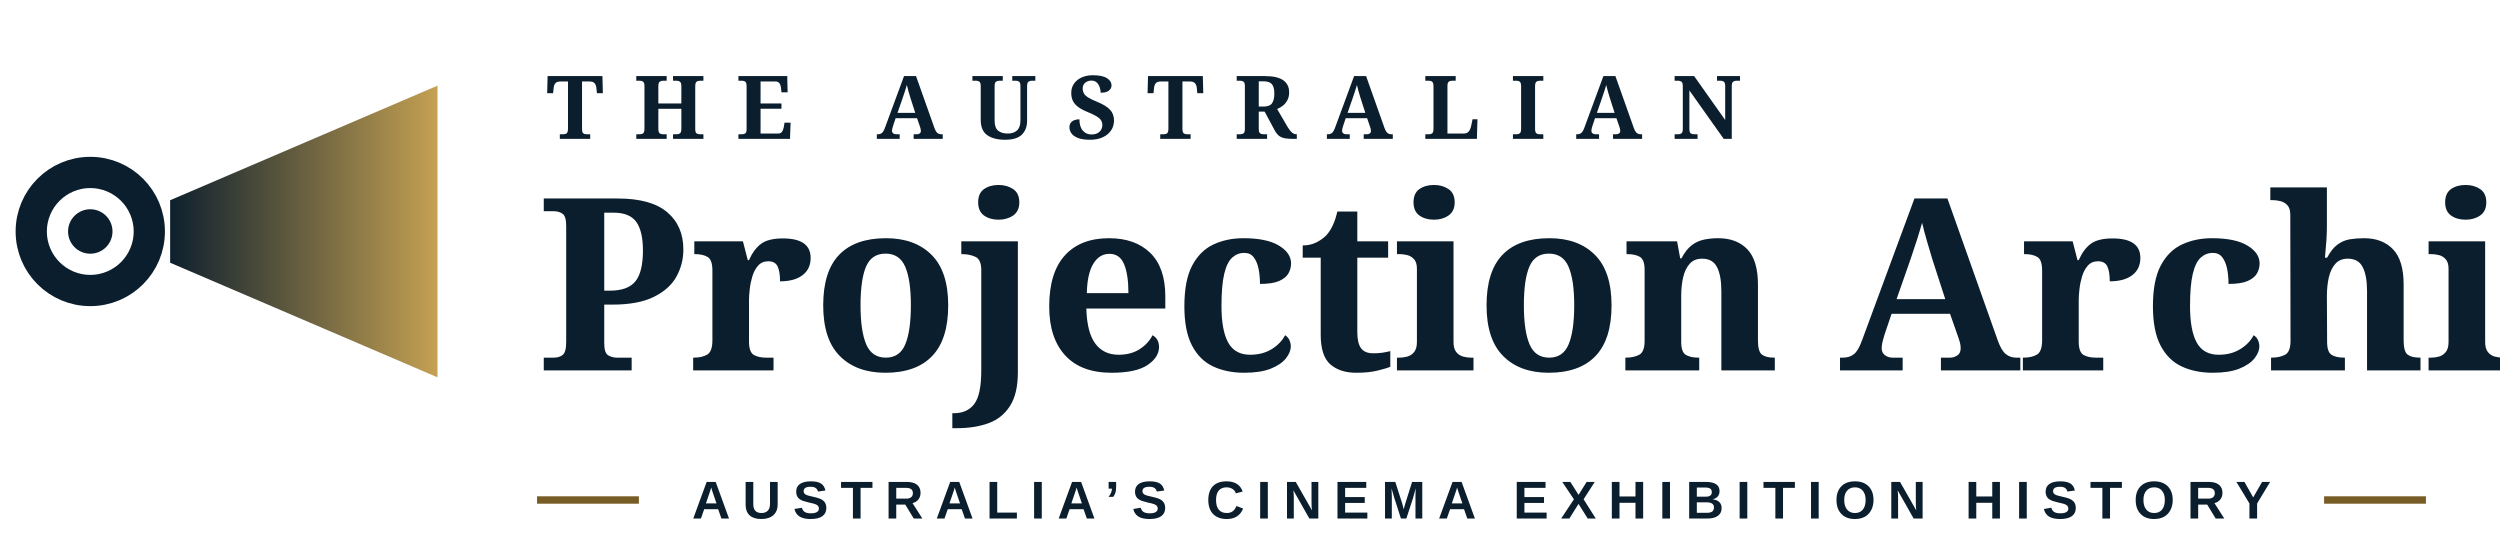
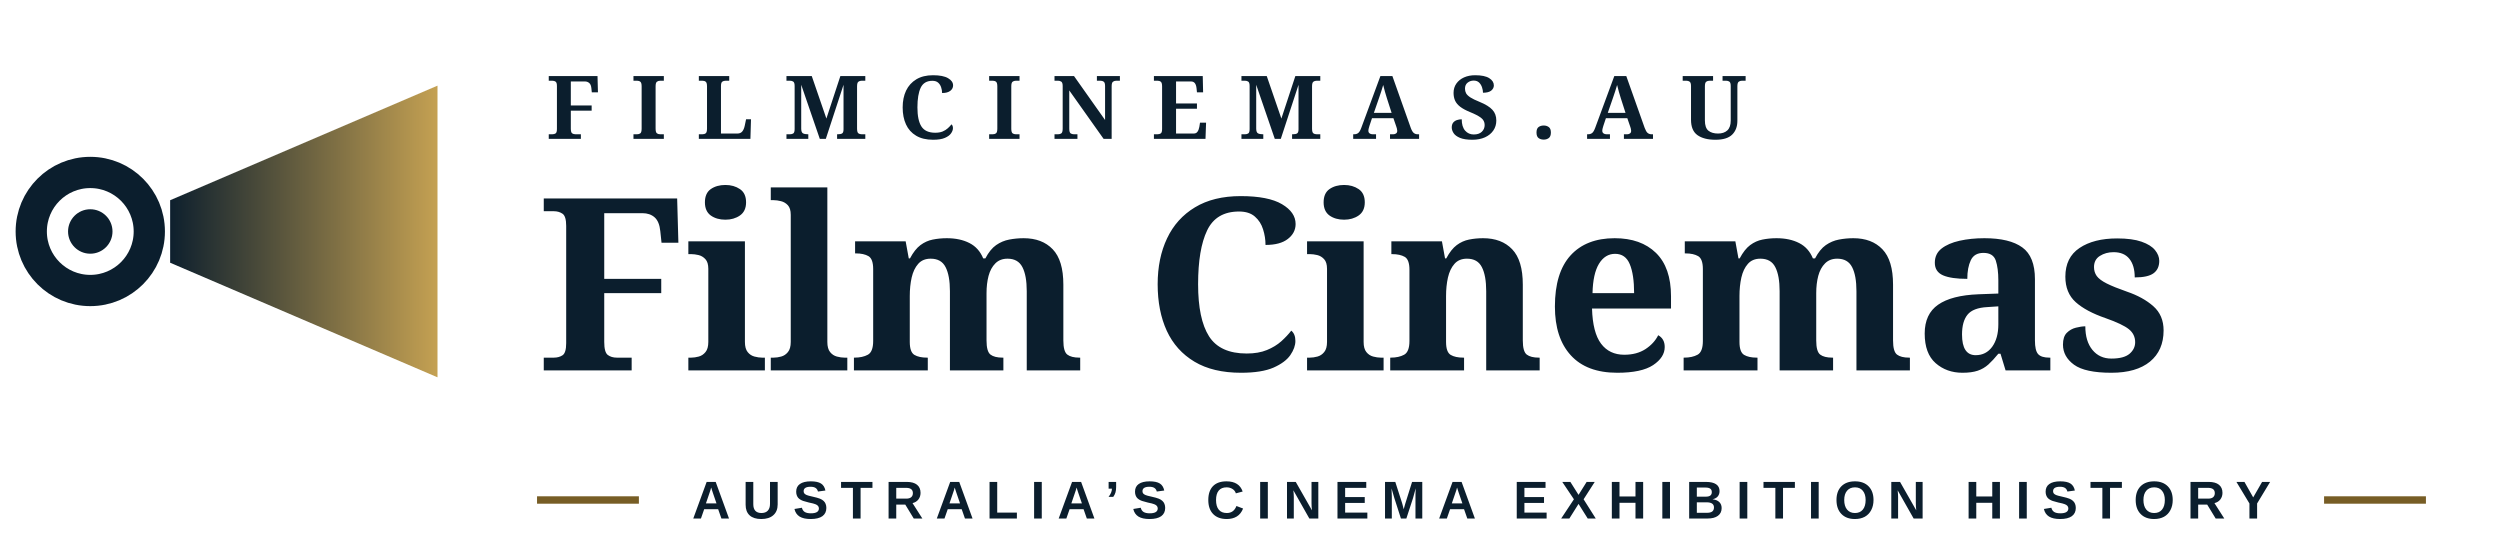
- <svg xmlns="http://www.w3.org/2000/svg" viewBox="0 0 540 120" role="img" style="background:#F4E8D6" aria-label="The Australian Projection Archive">
+ <svg xmlns="http://www.w3.org/2000/svg" viewBox="0 0 540 120" role="img" style="background:#F4E8D6" aria-label="Film Cinemas">
  <g transform="translate(0 2) scale(1.5)">
    <defs>
      <linearGradient id="lb2" x1="24" y1="0" x2="64" y2="0" gradientUnits="userSpaceOnUse">
        <stop offset="0" stop-color="#0B1E2D" />
        <stop offset="1" stop-color="#C9A453" />
      </linearGradient>
    </defs>
    <circle cx="13" cy="32" r="8.5" fill="none" stroke="#0B1E2D" stroke-width="4.5" />
    <circle cx="13" cy="32" r="3.2" fill="#0B1E2D" />
    <path d="M24.5 27.5 63 11v42L24.5 36.5z" fill="url(#lb2)" />
  </g>
  <g fill="#0B1E2D" font-family="'Source Serif 4', Georgia, serif">
-     <text x="118" y="30" font-size="19" letter-spacing="6.5" font-weight="600">THE AUSTRALIAN</text>
-     <text x="116" y="80" font-size="52" font-weight="600" letter-spacing="-0.5">Projection Archive</text>
+     <text x="118" y="30" font-size="19" letter-spacing="6.5" font-weight="600">FILMCINEMAS.AU</text>
+     <text x="116" y="80" font-size="52" font-weight="600" letter-spacing="-0.5">Film Cinemas</text>
  </g>
  <g fill="#0B1E2D" font-family="'Atkinson Hyperlegible', Arial, sans-serif" font-size="11.5" font-weight="700" letter-spacing="2.6">
    <text x="320" y="112" text-anchor="middle">AUSTRALIA’S CINEMA EXHIBITION HISTORY</text>
  </g>
  <path d="M116 108h22M524 108h-22" stroke="#775D25" stroke-width="1.6" />
</svg>
